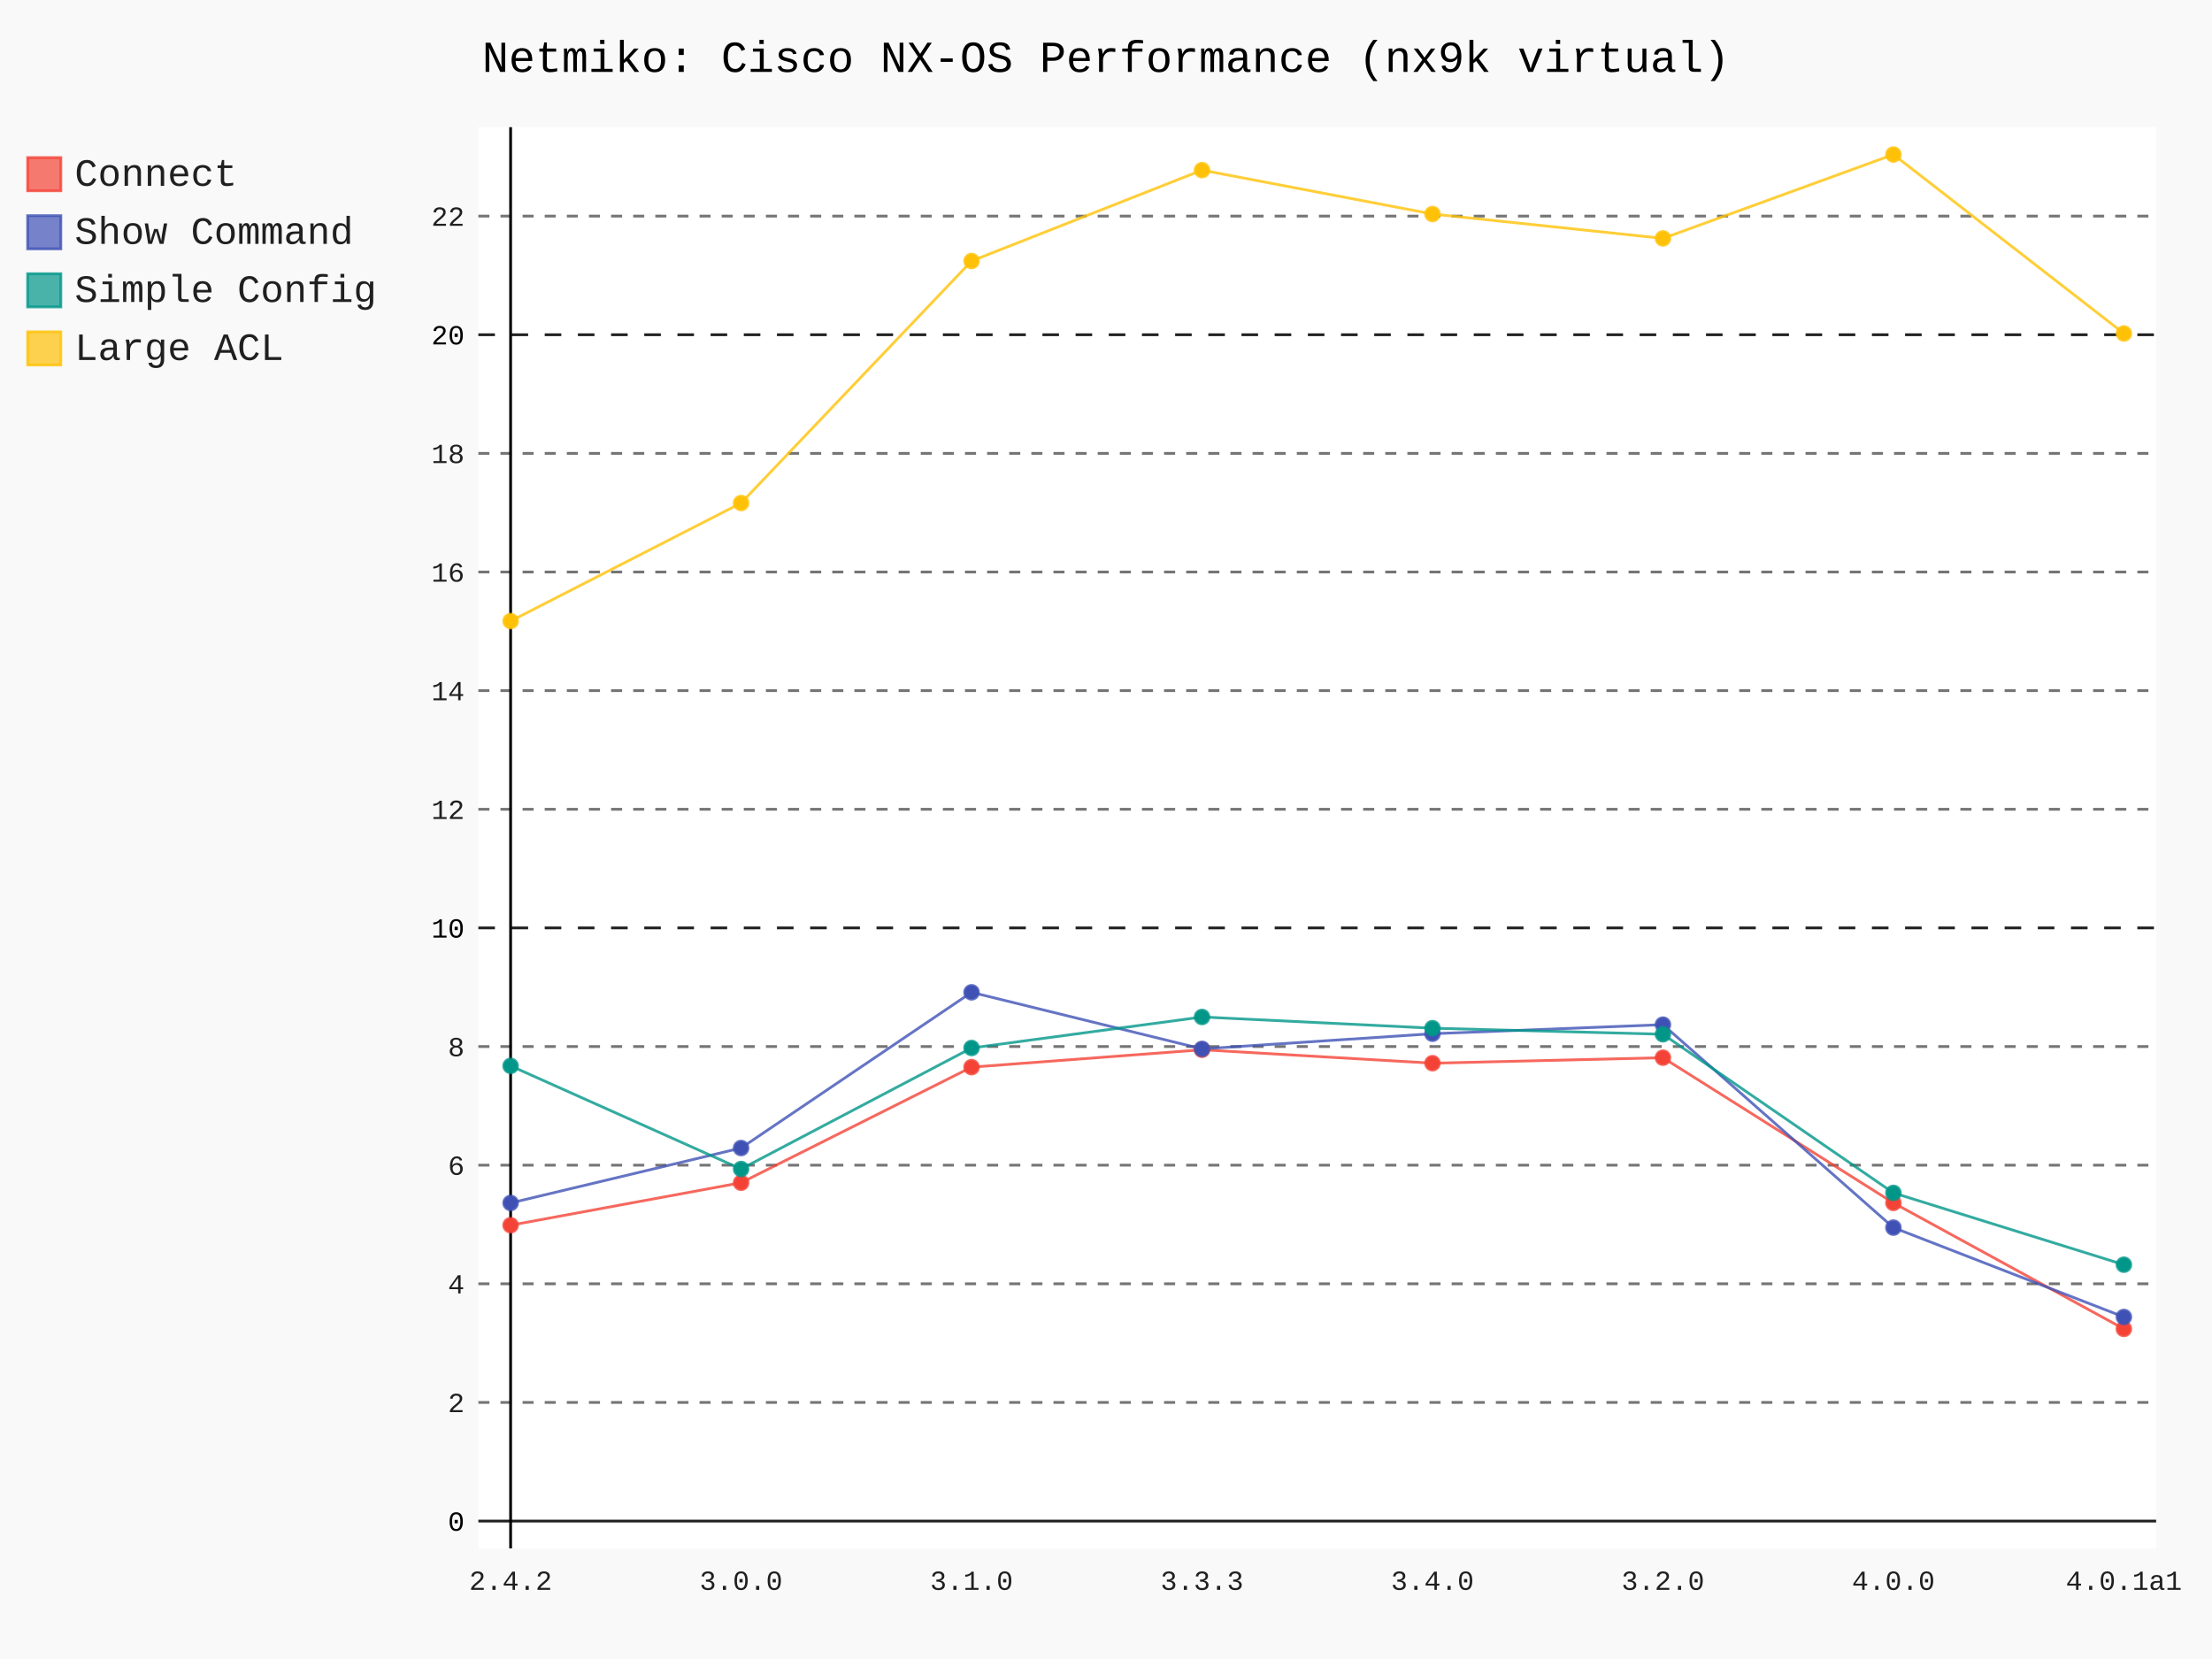
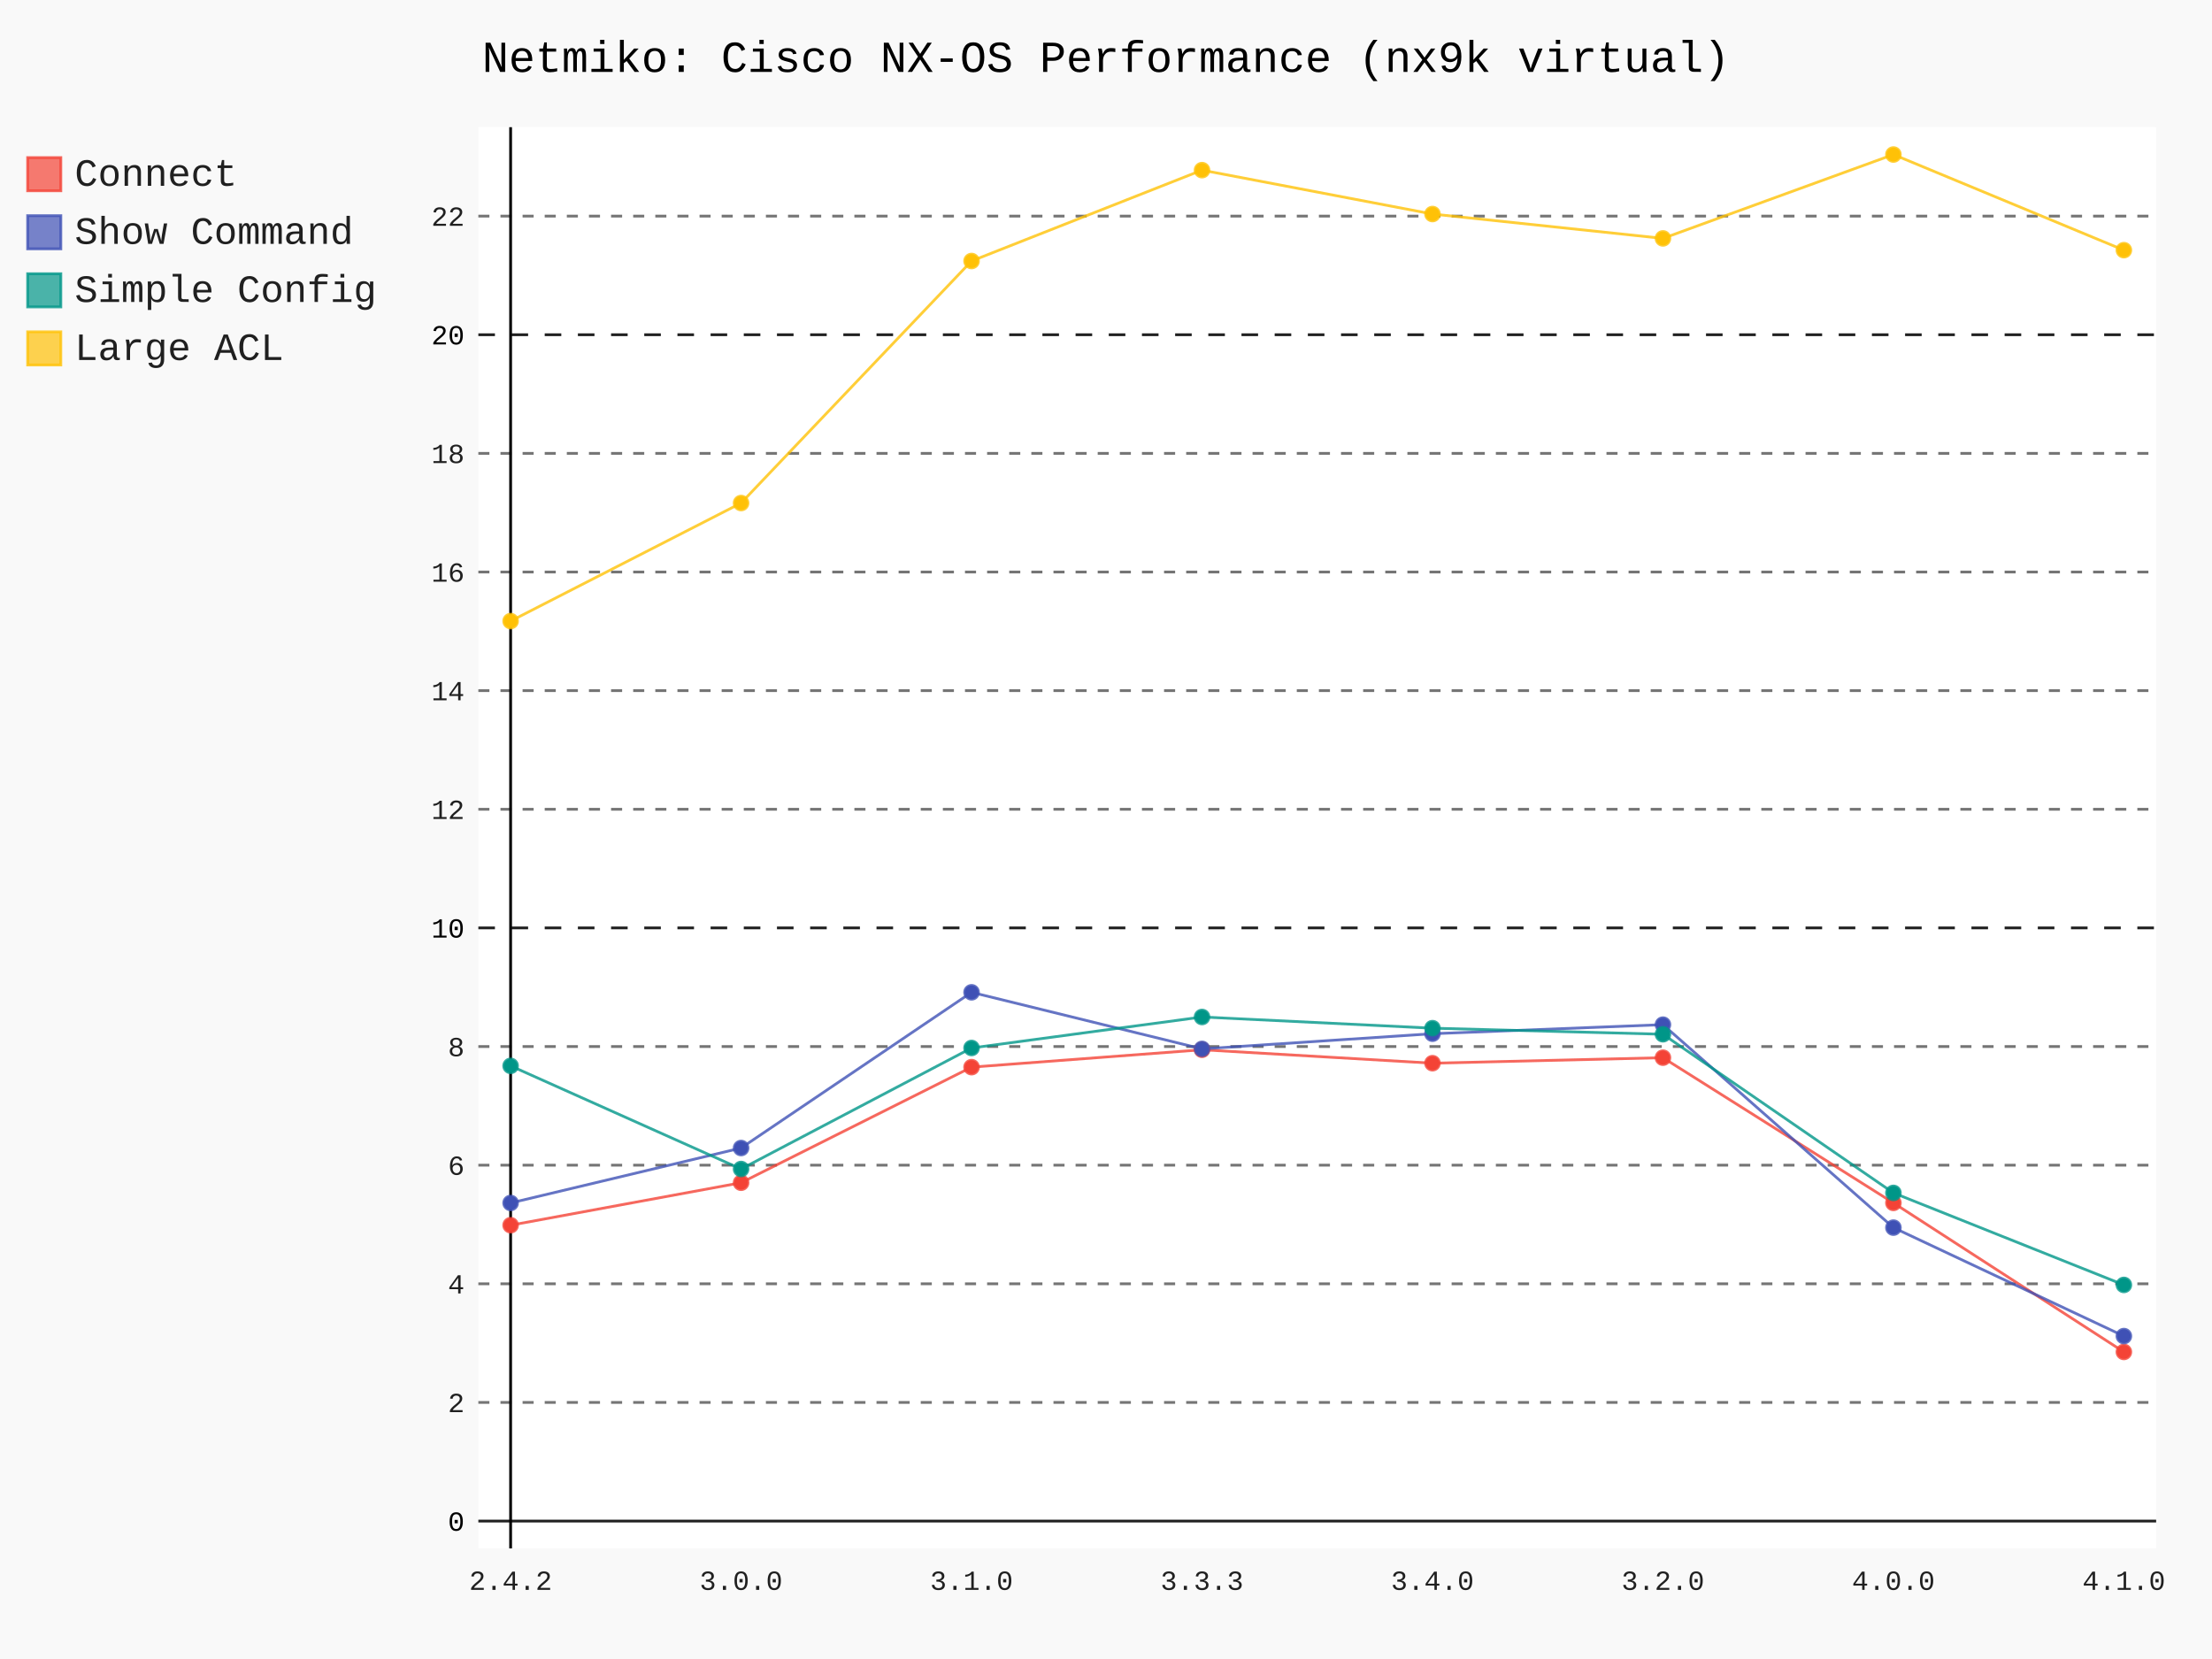
- <svg xmlns="http://www.w3.org/2000/svg" id="chart-30ee891c-f7d4-41ba-b9c9-820d7fd0b199" class="pygal-chart" viewBox="0 0 800 600">
+ <svg xmlns="http://www.w3.org/2000/svg" id="chart-97d3884c-8f7f-4a2e-8961-91f88ecf9446" class="pygal-chart" viewBox="0 0 800 600">
  <defs>
-     <style type="text/css">#chart-30ee891c-f7d4-41ba-b9c9-820d7fd0b199{-webkit-user-select:none;-webkit-font-smoothing:antialiased;font-family:Consolas,"Liberation Mono",Menlo,Courier,monospace}#chart-30ee891c-f7d4-41ba-b9c9-820d7fd0b199 .title{font-family:Consolas,"Liberation Mono",Menlo,Courier,monospace;font-size:16px}#chart-30ee891c-f7d4-41ba-b9c9-820d7fd0b199 .legends .legend text{font-family:Consolas,"Liberation Mono",Menlo,Courier,monospace;font-size:14px}#chart-30ee891c-f7d4-41ba-b9c9-820d7fd0b199 .axis text{font-family:Consolas,"Liberation Mono",Menlo,Courier,monospace;font-size:10px}#chart-30ee891c-f7d4-41ba-b9c9-820d7fd0b199 .axis text.major{font-family:Consolas,"Liberation Mono",Menlo,Courier,monospace;font-size:10px}#chart-30ee891c-f7d4-41ba-b9c9-820d7fd0b199 .text-overlay text.value{font-family:Consolas,"Liberation Mono",Menlo,Courier,monospace;font-size:16px}#chart-30ee891c-f7d4-41ba-b9c9-820d7fd0b199 .text-overlay text.label{font-family:Consolas,"Liberation Mono",Menlo,Courier,monospace;font-size:10px}#chart-30ee891c-f7d4-41ba-b9c9-820d7fd0b199 .tooltip{font-family:Consolas,"Liberation Mono",Menlo,Courier,monospace;font-size:14px}#chart-30ee891c-f7d4-41ba-b9c9-820d7fd0b199 text.no_data{font-family:Consolas,"Liberation Mono",Menlo,Courier,monospace;font-size:64px}
- #chart-30ee891c-f7d4-41ba-b9c9-820d7fd0b199{background-color:rgba(249,249,249,1)}#chart-30ee891c-f7d4-41ba-b9c9-820d7fd0b199 path,#chart-30ee891c-f7d4-41ba-b9c9-820d7fd0b199 line,#chart-30ee891c-f7d4-41ba-b9c9-820d7fd0b199 rect,#chart-30ee891c-f7d4-41ba-b9c9-820d7fd0b199 circle{-webkit-transition:150ms;-moz-transition:150ms;transition:150ms}#chart-30ee891c-f7d4-41ba-b9c9-820d7fd0b199 .graph &gt; .background{fill:rgba(249,249,249,1)}#chart-30ee891c-f7d4-41ba-b9c9-820d7fd0b199 .plot &gt; .background{fill:rgba(255,255,255,1)}#chart-30ee891c-f7d4-41ba-b9c9-820d7fd0b199 .graph{fill:rgba(0,0,0,.87)}#chart-30ee891c-f7d4-41ba-b9c9-820d7fd0b199 text.no_data{fill:rgba(0,0,0,1)}#chart-30ee891c-f7d4-41ba-b9c9-820d7fd0b199 .title{fill:rgba(0,0,0,1)}#chart-30ee891c-f7d4-41ba-b9c9-820d7fd0b199 .legends .legend text{fill:rgba(0,0,0,.87)}#chart-30ee891c-f7d4-41ba-b9c9-820d7fd0b199 .legends .legend:hover text{fill:rgba(0,0,0,1)}#chart-30ee891c-f7d4-41ba-b9c9-820d7fd0b199 .axis .line{stroke:rgba(0,0,0,1)}#chart-30ee891c-f7d4-41ba-b9c9-820d7fd0b199 .axis .guide.line{stroke:rgba(0,0,0,.54)}#chart-30ee891c-f7d4-41ba-b9c9-820d7fd0b199 .axis .major.line{stroke:rgba(0,0,0,.87)}#chart-30ee891c-f7d4-41ba-b9c9-820d7fd0b199 .axis text.major{fill:rgba(0,0,0,1)}#chart-30ee891c-f7d4-41ba-b9c9-820d7fd0b199 .axis.y .guides:hover .guide.line,#chart-30ee891c-f7d4-41ba-b9c9-820d7fd0b199 .line-graph .axis.x .guides:hover .guide.line,#chart-30ee891c-f7d4-41ba-b9c9-820d7fd0b199 .stackedline-graph .axis.x .guides:hover .guide.line,#chart-30ee891c-f7d4-41ba-b9c9-820d7fd0b199 .xy-graph .axis.x .guides:hover .guide.line{stroke:rgba(0,0,0,1)}#chart-30ee891c-f7d4-41ba-b9c9-820d7fd0b199 .axis .guides:hover text{fill:rgba(0,0,0,1)}#chart-30ee891c-f7d4-41ba-b9c9-820d7fd0b199 .reactive{fill-opacity:.7;stroke-opacity:.8}#chart-30ee891c-f7d4-41ba-b9c9-820d7fd0b199 .ci{stroke:rgba(0,0,0,.87)}#chart-30ee891c-f7d4-41ba-b9c9-820d7fd0b199 .reactive.active,#chart-30ee891c-f7d4-41ba-b9c9-820d7fd0b199 .active .reactive{fill-opacity:.8;stroke-opacity:.9;stroke-width:4}#chart-30ee891c-f7d4-41ba-b9c9-820d7fd0b199 .ci .reactive.active{stroke-width:1.5}#chart-30ee891c-f7d4-41ba-b9c9-820d7fd0b199 .series text{fill:rgba(0,0,0,1)}#chart-30ee891c-f7d4-41ba-b9c9-820d7fd0b199 .tooltip rect{fill:rgba(255,255,255,1);stroke:rgba(0,0,0,1);-webkit-transition:opacity 150ms;-moz-transition:opacity 150ms;transition:opacity 150ms}#chart-30ee891c-f7d4-41ba-b9c9-820d7fd0b199 .tooltip .label{fill:rgba(0,0,0,.87)}#chart-30ee891c-f7d4-41ba-b9c9-820d7fd0b199 .tooltip .label{fill:rgba(0,0,0,.87)}#chart-30ee891c-f7d4-41ba-b9c9-820d7fd0b199 .tooltip .legend{font-size:.8em;fill:rgba(0,0,0,.54)}#chart-30ee891c-f7d4-41ba-b9c9-820d7fd0b199 .tooltip .x_label{font-size:.6em;fill:rgba(0,0,0,1)}#chart-30ee891c-f7d4-41ba-b9c9-820d7fd0b199 .tooltip .xlink{font-size:.5em;text-decoration:underline}#chart-30ee891c-f7d4-41ba-b9c9-820d7fd0b199 .tooltip .value{font-size:1.5em}#chart-30ee891c-f7d4-41ba-b9c9-820d7fd0b199 .bound{font-size:.5em}#chart-30ee891c-f7d4-41ba-b9c9-820d7fd0b199 .max-value{font-size:.75em;fill:rgba(0,0,0,.54)}#chart-30ee891c-f7d4-41ba-b9c9-820d7fd0b199 .map-element{fill:rgba(255,255,255,1);stroke:rgba(0,0,0,.54) !important}#chart-30ee891c-f7d4-41ba-b9c9-820d7fd0b199 .map-element .reactive{fill-opacity:inherit;stroke-opacity:inherit}#chart-30ee891c-f7d4-41ba-b9c9-820d7fd0b199 .color-0,#chart-30ee891c-f7d4-41ba-b9c9-820d7fd0b199 .color-0 a:visited{stroke:#F44336;fill:#F44336}#chart-30ee891c-f7d4-41ba-b9c9-820d7fd0b199 .color-1,#chart-30ee891c-f7d4-41ba-b9c9-820d7fd0b199 .color-1 a:visited{stroke:#3F51B5;fill:#3F51B5}#chart-30ee891c-f7d4-41ba-b9c9-820d7fd0b199 .color-2,#chart-30ee891c-f7d4-41ba-b9c9-820d7fd0b199 .color-2 a:visited{stroke:#009688;fill:#009688}#chart-30ee891c-f7d4-41ba-b9c9-820d7fd0b199 .color-3,#chart-30ee891c-f7d4-41ba-b9c9-820d7fd0b199 .color-3 a:visited{stroke:#FFC107;fill:#FFC107}#chart-30ee891c-f7d4-41ba-b9c9-820d7fd0b199 .text-overlay .color-0 text{fill:black}#chart-30ee891c-f7d4-41ba-b9c9-820d7fd0b199 .text-overlay .color-1 text{fill:black}#chart-30ee891c-f7d4-41ba-b9c9-820d7fd0b199 .text-overlay .color-2 text{fill:black}#chart-30ee891c-f7d4-41ba-b9c9-820d7fd0b199 .text-overlay .color-3 text{fill:black}
- #chart-30ee891c-f7d4-41ba-b9c9-820d7fd0b199 text.no_data{text-anchor:middle}#chart-30ee891c-f7d4-41ba-b9c9-820d7fd0b199 .guide.line{fill:none}#chart-30ee891c-f7d4-41ba-b9c9-820d7fd0b199 .centered{text-anchor:middle}#chart-30ee891c-f7d4-41ba-b9c9-820d7fd0b199 .title{text-anchor:middle}#chart-30ee891c-f7d4-41ba-b9c9-820d7fd0b199 .legends .legend text{fill-opacity:1}#chart-30ee891c-f7d4-41ba-b9c9-820d7fd0b199 .axis.x text{text-anchor:middle}#chart-30ee891c-f7d4-41ba-b9c9-820d7fd0b199 .axis.x:not(.web) text[transform]{text-anchor:start}#chart-30ee891c-f7d4-41ba-b9c9-820d7fd0b199 .axis.x:not(.web) text[transform].backwards{text-anchor:end}#chart-30ee891c-f7d4-41ba-b9c9-820d7fd0b199 .axis.y text{text-anchor:end}#chart-30ee891c-f7d4-41ba-b9c9-820d7fd0b199 .axis.y text[transform].backwards{text-anchor:start}#chart-30ee891c-f7d4-41ba-b9c9-820d7fd0b199 .axis.y2 text{text-anchor:start}#chart-30ee891c-f7d4-41ba-b9c9-820d7fd0b199 .axis.y2 text[transform].backwards{text-anchor:end}#chart-30ee891c-f7d4-41ba-b9c9-820d7fd0b199 .axis .guide.line{stroke-dasharray:4,4}#chart-30ee891c-f7d4-41ba-b9c9-820d7fd0b199 .axis .major.guide.line{stroke-dasharray:6,6}#chart-30ee891c-f7d4-41ba-b9c9-820d7fd0b199 .horizontal .axis.y .guide.line,#chart-30ee891c-f7d4-41ba-b9c9-820d7fd0b199 .horizontal .axis.y2 .guide.line,#chart-30ee891c-f7d4-41ba-b9c9-820d7fd0b199 .vertical .axis.x .guide.line{opacity:0}#chart-30ee891c-f7d4-41ba-b9c9-820d7fd0b199 .horizontal .axis.always_show .guide.line,#chart-30ee891c-f7d4-41ba-b9c9-820d7fd0b199 .vertical .axis.always_show .guide.line{opacity:1 !important}#chart-30ee891c-f7d4-41ba-b9c9-820d7fd0b199 .axis.y .guides:hover .guide.line,#chart-30ee891c-f7d4-41ba-b9c9-820d7fd0b199 .axis.y2 .guides:hover .guide.line,#chart-30ee891c-f7d4-41ba-b9c9-820d7fd0b199 .axis.x .guides:hover .guide.line{opacity:1}#chart-30ee891c-f7d4-41ba-b9c9-820d7fd0b199 .axis .guides:hover text{opacity:1}#chart-30ee891c-f7d4-41ba-b9c9-820d7fd0b199 .nofill{fill:none}#chart-30ee891c-f7d4-41ba-b9c9-820d7fd0b199 .subtle-fill{fill-opacity:.2}#chart-30ee891c-f7d4-41ba-b9c9-820d7fd0b199 .dot{stroke-width:1px;fill-opacity:1}#chart-30ee891c-f7d4-41ba-b9c9-820d7fd0b199 .dot.active{stroke-width:5px}#chart-30ee891c-f7d4-41ba-b9c9-820d7fd0b199 .dot.negative{fill:transparent}#chart-30ee891c-f7d4-41ba-b9c9-820d7fd0b199 text,#chart-30ee891c-f7d4-41ba-b9c9-820d7fd0b199 tspan{stroke:none !important}#chart-30ee891c-f7d4-41ba-b9c9-820d7fd0b199 .series text.active{opacity:1}#chart-30ee891c-f7d4-41ba-b9c9-820d7fd0b199 .tooltip rect{fill-opacity:.95;stroke-width:.5}#chart-30ee891c-f7d4-41ba-b9c9-820d7fd0b199 .tooltip text{fill-opacity:1}#chart-30ee891c-f7d4-41ba-b9c9-820d7fd0b199 .showable{visibility:hidden}#chart-30ee891c-f7d4-41ba-b9c9-820d7fd0b199 .showable.shown{visibility:visible}#chart-30ee891c-f7d4-41ba-b9c9-820d7fd0b199 .gauge-background{fill:rgba(229,229,229,1);stroke:none}#chart-30ee891c-f7d4-41ba-b9c9-820d7fd0b199 .bg-lines{stroke:rgba(249,249,249,1);stroke-width:2px}</style>
+     <style type="text/css">#chart-97d3884c-8f7f-4a2e-8961-91f88ecf9446{-webkit-user-select:none;-webkit-font-smoothing:antialiased;font-family:Consolas,"Liberation Mono",Menlo,Courier,monospace}#chart-97d3884c-8f7f-4a2e-8961-91f88ecf9446 .title{font-family:Consolas,"Liberation Mono",Menlo,Courier,monospace;font-size:16px}#chart-97d3884c-8f7f-4a2e-8961-91f88ecf9446 .legends .legend text{font-family:Consolas,"Liberation Mono",Menlo,Courier,monospace;font-size:14px}#chart-97d3884c-8f7f-4a2e-8961-91f88ecf9446 .axis text{font-family:Consolas,"Liberation Mono",Menlo,Courier,monospace;font-size:10px}#chart-97d3884c-8f7f-4a2e-8961-91f88ecf9446 .axis text.major{font-family:Consolas,"Liberation Mono",Menlo,Courier,monospace;font-size:10px}#chart-97d3884c-8f7f-4a2e-8961-91f88ecf9446 .text-overlay text.value{font-family:Consolas,"Liberation Mono",Menlo,Courier,monospace;font-size:16px}#chart-97d3884c-8f7f-4a2e-8961-91f88ecf9446 .text-overlay text.label{font-family:Consolas,"Liberation Mono",Menlo,Courier,monospace;font-size:10px}#chart-97d3884c-8f7f-4a2e-8961-91f88ecf9446 .tooltip{font-family:Consolas,"Liberation Mono",Menlo,Courier,monospace;font-size:14px}#chart-97d3884c-8f7f-4a2e-8961-91f88ecf9446 text.no_data{font-family:Consolas,"Liberation Mono",Menlo,Courier,monospace;font-size:64px}
+ #chart-97d3884c-8f7f-4a2e-8961-91f88ecf9446{background-color:rgba(249,249,249,1)}#chart-97d3884c-8f7f-4a2e-8961-91f88ecf9446 path,#chart-97d3884c-8f7f-4a2e-8961-91f88ecf9446 line,#chart-97d3884c-8f7f-4a2e-8961-91f88ecf9446 rect,#chart-97d3884c-8f7f-4a2e-8961-91f88ecf9446 circle{-webkit-transition:150ms;-moz-transition:150ms;transition:150ms}#chart-97d3884c-8f7f-4a2e-8961-91f88ecf9446 .graph &gt; .background{fill:rgba(249,249,249,1)}#chart-97d3884c-8f7f-4a2e-8961-91f88ecf9446 .plot &gt; .background{fill:rgba(255,255,255,1)}#chart-97d3884c-8f7f-4a2e-8961-91f88ecf9446 .graph{fill:rgba(0,0,0,.87)}#chart-97d3884c-8f7f-4a2e-8961-91f88ecf9446 text.no_data{fill:rgba(0,0,0,1)}#chart-97d3884c-8f7f-4a2e-8961-91f88ecf9446 .title{fill:rgba(0,0,0,1)}#chart-97d3884c-8f7f-4a2e-8961-91f88ecf9446 .legends .legend text{fill:rgba(0,0,0,.87)}#chart-97d3884c-8f7f-4a2e-8961-91f88ecf9446 .legends .legend:hover text{fill:rgba(0,0,0,1)}#chart-97d3884c-8f7f-4a2e-8961-91f88ecf9446 .axis .line{stroke:rgba(0,0,0,1)}#chart-97d3884c-8f7f-4a2e-8961-91f88ecf9446 .axis .guide.line{stroke:rgba(0,0,0,.54)}#chart-97d3884c-8f7f-4a2e-8961-91f88ecf9446 .axis .major.line{stroke:rgba(0,0,0,.87)}#chart-97d3884c-8f7f-4a2e-8961-91f88ecf9446 .axis text.major{fill:rgba(0,0,0,1)}#chart-97d3884c-8f7f-4a2e-8961-91f88ecf9446 .axis.y .guides:hover .guide.line,#chart-97d3884c-8f7f-4a2e-8961-91f88ecf9446 .line-graph .axis.x .guides:hover .guide.line,#chart-97d3884c-8f7f-4a2e-8961-91f88ecf9446 .stackedline-graph .axis.x .guides:hover .guide.line,#chart-97d3884c-8f7f-4a2e-8961-91f88ecf9446 .xy-graph .axis.x .guides:hover .guide.line{stroke:rgba(0,0,0,1)}#chart-97d3884c-8f7f-4a2e-8961-91f88ecf9446 .axis .guides:hover text{fill:rgba(0,0,0,1)}#chart-97d3884c-8f7f-4a2e-8961-91f88ecf9446 .reactive{fill-opacity:.7;stroke-opacity:.8}#chart-97d3884c-8f7f-4a2e-8961-91f88ecf9446 .ci{stroke:rgba(0,0,0,.87)}#chart-97d3884c-8f7f-4a2e-8961-91f88ecf9446 .reactive.active,#chart-97d3884c-8f7f-4a2e-8961-91f88ecf9446 .active .reactive{fill-opacity:.8;stroke-opacity:.9;stroke-width:4}#chart-97d3884c-8f7f-4a2e-8961-91f88ecf9446 .ci .reactive.active{stroke-width:1.5}#chart-97d3884c-8f7f-4a2e-8961-91f88ecf9446 .series text{fill:rgba(0,0,0,1)}#chart-97d3884c-8f7f-4a2e-8961-91f88ecf9446 .tooltip rect{fill:rgba(255,255,255,1);stroke:rgba(0,0,0,1);-webkit-transition:opacity 150ms;-moz-transition:opacity 150ms;transition:opacity 150ms}#chart-97d3884c-8f7f-4a2e-8961-91f88ecf9446 .tooltip .label{fill:rgba(0,0,0,.87)}#chart-97d3884c-8f7f-4a2e-8961-91f88ecf9446 .tooltip .label{fill:rgba(0,0,0,.87)}#chart-97d3884c-8f7f-4a2e-8961-91f88ecf9446 .tooltip .legend{font-size:.8em;fill:rgba(0,0,0,.54)}#chart-97d3884c-8f7f-4a2e-8961-91f88ecf9446 .tooltip .x_label{font-size:.6em;fill:rgba(0,0,0,1)}#chart-97d3884c-8f7f-4a2e-8961-91f88ecf9446 .tooltip .xlink{font-size:.5em;text-decoration:underline}#chart-97d3884c-8f7f-4a2e-8961-91f88ecf9446 .tooltip .value{font-size:1.5em}#chart-97d3884c-8f7f-4a2e-8961-91f88ecf9446 .bound{font-size:.5em}#chart-97d3884c-8f7f-4a2e-8961-91f88ecf9446 .max-value{font-size:.75em;fill:rgba(0,0,0,.54)}#chart-97d3884c-8f7f-4a2e-8961-91f88ecf9446 .map-element{fill:rgba(255,255,255,1);stroke:rgba(0,0,0,.54) !important}#chart-97d3884c-8f7f-4a2e-8961-91f88ecf9446 .map-element .reactive{fill-opacity:inherit;stroke-opacity:inherit}#chart-97d3884c-8f7f-4a2e-8961-91f88ecf9446 .color-0,#chart-97d3884c-8f7f-4a2e-8961-91f88ecf9446 .color-0 a:visited{stroke:#F44336;fill:#F44336}#chart-97d3884c-8f7f-4a2e-8961-91f88ecf9446 .color-1,#chart-97d3884c-8f7f-4a2e-8961-91f88ecf9446 .color-1 a:visited{stroke:#3F51B5;fill:#3F51B5}#chart-97d3884c-8f7f-4a2e-8961-91f88ecf9446 .color-2,#chart-97d3884c-8f7f-4a2e-8961-91f88ecf9446 .color-2 a:visited{stroke:#009688;fill:#009688}#chart-97d3884c-8f7f-4a2e-8961-91f88ecf9446 .color-3,#chart-97d3884c-8f7f-4a2e-8961-91f88ecf9446 .color-3 a:visited{stroke:#FFC107;fill:#FFC107}#chart-97d3884c-8f7f-4a2e-8961-91f88ecf9446 .text-overlay .color-0 text{fill:black}#chart-97d3884c-8f7f-4a2e-8961-91f88ecf9446 .text-overlay .color-1 text{fill:black}#chart-97d3884c-8f7f-4a2e-8961-91f88ecf9446 .text-overlay .color-2 text{fill:black}#chart-97d3884c-8f7f-4a2e-8961-91f88ecf9446 .text-overlay .color-3 text{fill:black}
+ #chart-97d3884c-8f7f-4a2e-8961-91f88ecf9446 text.no_data{text-anchor:middle}#chart-97d3884c-8f7f-4a2e-8961-91f88ecf9446 .guide.line{fill:none}#chart-97d3884c-8f7f-4a2e-8961-91f88ecf9446 .centered{text-anchor:middle}#chart-97d3884c-8f7f-4a2e-8961-91f88ecf9446 .title{text-anchor:middle}#chart-97d3884c-8f7f-4a2e-8961-91f88ecf9446 .legends .legend text{fill-opacity:1}#chart-97d3884c-8f7f-4a2e-8961-91f88ecf9446 .axis.x text{text-anchor:middle}#chart-97d3884c-8f7f-4a2e-8961-91f88ecf9446 .axis.x:not(.web) text[transform]{text-anchor:start}#chart-97d3884c-8f7f-4a2e-8961-91f88ecf9446 .axis.x:not(.web) text[transform].backwards{text-anchor:end}#chart-97d3884c-8f7f-4a2e-8961-91f88ecf9446 .axis.y text{text-anchor:end}#chart-97d3884c-8f7f-4a2e-8961-91f88ecf9446 .axis.y text[transform].backwards{text-anchor:start}#chart-97d3884c-8f7f-4a2e-8961-91f88ecf9446 .axis.y2 text{text-anchor:start}#chart-97d3884c-8f7f-4a2e-8961-91f88ecf9446 .axis.y2 text[transform].backwards{text-anchor:end}#chart-97d3884c-8f7f-4a2e-8961-91f88ecf9446 .axis .guide.line{stroke-dasharray:4,4}#chart-97d3884c-8f7f-4a2e-8961-91f88ecf9446 .axis .major.guide.line{stroke-dasharray:6,6}#chart-97d3884c-8f7f-4a2e-8961-91f88ecf9446 .horizontal .axis.y .guide.line,#chart-97d3884c-8f7f-4a2e-8961-91f88ecf9446 .horizontal .axis.y2 .guide.line,#chart-97d3884c-8f7f-4a2e-8961-91f88ecf9446 .vertical .axis.x .guide.line{opacity:0}#chart-97d3884c-8f7f-4a2e-8961-91f88ecf9446 .horizontal .axis.always_show .guide.line,#chart-97d3884c-8f7f-4a2e-8961-91f88ecf9446 .vertical .axis.always_show .guide.line{opacity:1 !important}#chart-97d3884c-8f7f-4a2e-8961-91f88ecf9446 .axis.y .guides:hover .guide.line,#chart-97d3884c-8f7f-4a2e-8961-91f88ecf9446 .axis.y2 .guides:hover .guide.line,#chart-97d3884c-8f7f-4a2e-8961-91f88ecf9446 .axis.x .guides:hover .guide.line{opacity:1}#chart-97d3884c-8f7f-4a2e-8961-91f88ecf9446 .axis .guides:hover text{opacity:1}#chart-97d3884c-8f7f-4a2e-8961-91f88ecf9446 .nofill{fill:none}#chart-97d3884c-8f7f-4a2e-8961-91f88ecf9446 .subtle-fill{fill-opacity:.2}#chart-97d3884c-8f7f-4a2e-8961-91f88ecf9446 .dot{stroke-width:1px;fill-opacity:1}#chart-97d3884c-8f7f-4a2e-8961-91f88ecf9446 .dot.active{stroke-width:5px}#chart-97d3884c-8f7f-4a2e-8961-91f88ecf9446 .dot.negative{fill:transparent}#chart-97d3884c-8f7f-4a2e-8961-91f88ecf9446 text,#chart-97d3884c-8f7f-4a2e-8961-91f88ecf9446 tspan{stroke:none !important}#chart-97d3884c-8f7f-4a2e-8961-91f88ecf9446 .series text.active{opacity:1}#chart-97d3884c-8f7f-4a2e-8961-91f88ecf9446 .tooltip rect{fill-opacity:.95;stroke-width:.5}#chart-97d3884c-8f7f-4a2e-8961-91f88ecf9446 .tooltip text{fill-opacity:1}#chart-97d3884c-8f7f-4a2e-8961-91f88ecf9446 .showable{visibility:hidden}#chart-97d3884c-8f7f-4a2e-8961-91f88ecf9446 .showable.shown{visibility:visible}#chart-97d3884c-8f7f-4a2e-8961-91f88ecf9446 .gauge-background{fill:rgba(229,229,229,1);stroke:none}#chart-97d3884c-8f7f-4a2e-8961-91f88ecf9446 .bg-lines{stroke:rgba(249,249,249,1);stroke-width:2px}</style>
  </defs>
  <g class="graph line-graph vertical">
    <rect x="0" y="0" width="800" height="600" class="background" />
    <g transform="translate(173, 46)" class="plot">
      <rect x="0" y="0" width="606.8" height="514" class="background" />
      <g class="axis y always_show">
        <g class="guides">
          <path d="M0 504.115 h606.8" class="axis major line" />
          <text x="-5" y="507.615" class="major">0</text>
        </g>
        <g class="guides">
          <path d="M0 461.21 h606.8" class="guide line" />
          <text x="-5" y="464.71" class="">2</text>
        </g>
        <g class="guides">
          <path d="M0 418.305 h606.8" class="guide line" />
          <text x="-5" y="421.805" class="">4</text>
        </g>
        <g class="guides">
          <path d="M0 375.4 h606.8" class="guide line" />
          <text x="-5" y="378.9" class="">6</text>
        </g>
        <g class="guides">
          <path d="M0 332.495 h606.8" class="guide line" />
          <text x="-5" y="335.995" class="">8</text>
        </g>
        <g class="guides">
          <path d="M0 289.59 h606.8" class="major guide line" />
          <text x="-5" y="293.09" class="major">10</text>
        </g>
        <g class="guides">
          <path d="M0 246.685 h606.8" class="guide line" />
          <text x="-5" y="250.185" class="">12</text>
        </g>
        <g class="guides">
          <path d="M0 203.78 h606.8" class="guide line" />
          <text x="-5" y="207.28" class="">14</text>
        </g>
        <g class="guides">
          <path d="M0 160.874 h606.8" class="guide line" />
          <text x="-5" y="164.374" class="">16</text>
        </g>
        <g class="guides">
          <path d="M0 117.969 h606.8" class="guide line" />
          <text x="-5" y="121.469" class="">18</text>
        </g>
        <g class="guides">
          <path d="M0 75.064 h606.8" class="major guide line" />
          <text x="-5" y="78.564" class="major">20</text>
        </g>
        <g class="guides">
          <path d="M0 32.159 h606.8" class="guide line" />
          <text x="-5" y="35.659" class="">22</text>
        </g>
      </g>
      <g class="axis x">
        <g class="guides">
          <path d="M11.669 0 v514" class="line" />
          <text x="11.669" y="529.0" class="">2.4.2</text>
        </g>
        <g class="guides">
          <path d="M95.021 0 v514" class="guide line" />
          <text x="95.021" y="529.0" class="">3.0.0</text>
        </g>
        <g class="guides">
          <path d="M178.373 0 v514" class="guide line" />
          <text x="178.373" y="529.0" class="">3.1.0</text>
        </g>
        <g class="guides">
          <path d="M261.724 0 v514" class="guide line" />
          <text x="261.724" y="529.0" class="">3.3.3</text>
        </g>
        <g class="guides">
          <path d="M345.076 0 v514" class="guide line" />
          <text x="345.076" y="529.0" class="">3.4.0</text>
        </g>
        <g class="guides">
          <path d="M428.427 0 v514" class="guide line" />
          <text x="428.427" y="529.0" class="">3.2.0</text>
        </g>
        <g class="guides">
          <path d="M511.779 0 v514" class="guide line" />
          <text x="511.779" y="529.0" class="">4.0.0</text>
        </g>
        <g class="guides">
          <path d="M595.131 0 v514" class="guide line" />
-           <text x="595.131" y="529.0" class="">4.0.1a1</text>
+           <text x="595.131" y="529.0" class="">4.1.0</text>
        </g>
      </g>
      <g class="series serie-0 color-0">
-         <path d="M11.669 397.116 L95.021 381.75 178.373 339.949 261.724 333.661 345.076 338.518 428.427 336.527 511.779 389.047 595.131 434.615" class="line reactive nofill" />
+         <path d="M11.669 397.116 L95.021 381.75 178.373 339.949 261.724 333.661 345.076 338.518 428.427 336.527 511.779 389.047 595.131 442.95" class="line reactive nofill" />
      </g>
      <g class="series serie-1 color-1">
-         <path d="M11.669 389.07 L95.021 369.197 178.373 312.884 261.724 333.347 345.076 327.859 428.427 324.578 511.779 397.989 595.131 430.306" class="line reactive nofill" />
+         <path d="M11.669 389.07 L95.021 369.197 178.373 312.884 261.724 333.347 345.076 327.859 428.427 324.578 511.779 397.989 595.131 437.215" class="line reactive nofill" />
      </g>
      <g class="series serie-2 color-2">
-         <path d="M11.669 339.485 L95.021 376.79 178.373 333.016 261.724 321.81 345.076 325.857 428.427 328.052 511.779 385.429 595.131 411.397" class="line reactive nofill" />
+         <path d="M11.669 339.485 L95.021 376.79 178.373 333.016 261.724 321.81 345.076 325.857 428.427 328.052 511.779 385.429 595.131 418.708" class="line reactive nofill" />
      </g>
      <g class="series serie-3 color-3">
-         <path d="M11.669 178.621 L95.021 135.93 178.373 48.398 261.724 15.532 345.076 31.41 428.427 40.221 511.779 9.885 595.131 74.608" class="line reactive nofill" />
+         <path d="M11.669 178.621 L95.021 135.93 178.373 48.398 261.724 15.532 345.076 31.41 428.427 40.221 511.779 9.885 595.131 44.472" class="line reactive nofill" />
      </g>
    </g>
    <g class="titles">
      <text x="400.0" y="26" class="title plot_title">Netmiko: Cisco NX-OS Performance (nx9k virtual)</text>
    </g>
    <g transform="translate(173, 46)" class="plot overlay">
      <g class="series serie-0 color-0">
        <g class="dots">
          <circle cx="11.669" cy="397.116" r="2.5" class="dot reactive tooltip-trigger" />
        </g>
        <g class="dots">
          <circle cx="95.021" cy="381.75" r="2.5" class="dot reactive tooltip-trigger" />
        </g>
        <g class="dots">
          <circle cx="178.373" cy="339.949" r="2.5" class="dot reactive tooltip-trigger" />
        </g>
        <g class="dots">
          <circle cx="261.724" cy="333.661" r="2.5" class="dot reactive tooltip-trigger" />
        </g>
        <g class="dots">
          <circle cx="345.076" cy="338.518" r="2.5" class="dot reactive tooltip-trigger" />
        </g>
        <g class="dots">
          <circle cx="428.427" cy="336.527" r="2.5" class="dot reactive tooltip-trigger" />
        </g>
        <g class="dots">
          <circle cx="511.779" cy="389.047" r="2.5" class="dot reactive tooltip-trigger" />
        </g>
        <g class="dots">
-           <circle cx="595.131" cy="434.615" r="2.5" class="dot reactive tooltip-trigger" />
+           <circle cx="595.131" cy="442.95" r="2.5" class="dot reactive tooltip-trigger" />
        </g>
      </g>
      <g class="series serie-1 color-1">
        <g class="dots">
          <circle cx="11.669" cy="389.07" r="2.5" class="dot reactive tooltip-trigger" />
        </g>
        <g class="dots">
          <circle cx="95.021" cy="369.197" r="2.5" class="dot reactive tooltip-trigger" />
        </g>
        <g class="dots">
          <circle cx="178.373" cy="312.884" r="2.5" class="dot reactive tooltip-trigger" />
        </g>
        <g class="dots">
          <circle cx="261.724" cy="333.347" r="2.5" class="dot reactive tooltip-trigger" />
        </g>
        <g class="dots">
          <circle cx="345.076" cy="327.859" r="2.5" class="dot reactive tooltip-trigger" />
        </g>
        <g class="dots">
          <circle cx="428.427" cy="324.578" r="2.5" class="dot reactive tooltip-trigger" />
        </g>
        <g class="dots">
          <circle cx="511.779" cy="397.989" r="2.5" class="dot reactive tooltip-trigger" />
        </g>
        <g class="dots">
-           <circle cx="595.131" cy="430.306" r="2.5" class="dot reactive tooltip-trigger" />
+           <circle cx="595.131" cy="437.215" r="2.5" class="dot reactive tooltip-trigger" />
        </g>
      </g>
      <g class="series serie-2 color-2">
        <g class="dots">
          <circle cx="11.669" cy="339.485" r="2.5" class="dot reactive tooltip-trigger" />
        </g>
        <g class="dots">
          <circle cx="95.021" cy="376.79" r="2.5" class="dot reactive tooltip-trigger" />
        </g>
        <g class="dots">
          <circle cx="178.373" cy="333.016" r="2.5" class="dot reactive tooltip-trigger" />
        </g>
        <g class="dots">
          <circle cx="261.724" cy="321.81" r="2.5" class="dot reactive tooltip-trigger" />
        </g>
        <g class="dots">
          <circle cx="345.076" cy="325.857" r="2.5" class="dot reactive tooltip-trigger" />
        </g>
        <g class="dots">
          <circle cx="428.427" cy="328.052" r="2.5" class="dot reactive tooltip-trigger" />
        </g>
        <g class="dots">
          <circle cx="511.779" cy="385.429" r="2.5" class="dot reactive tooltip-trigger" />
        </g>
        <g class="dots">
-           <circle cx="595.131" cy="411.397" r="2.5" class="dot reactive tooltip-trigger" />
+           <circle cx="595.131" cy="418.708" r="2.5" class="dot reactive tooltip-trigger" />
        </g>
      </g>
      <g class="series serie-3 color-3">
        <g class="dots">
          <circle cx="11.669" cy="178.621" r="2.5" class="dot reactive tooltip-trigger" />
        </g>
        <g class="dots">
          <circle cx="95.021" cy="135.93" r="2.5" class="dot reactive tooltip-trigger" />
        </g>
        <g class="dots">
          <circle cx="178.373" cy="48.398" r="2.5" class="dot reactive tooltip-trigger" />
        </g>
        <g class="dots">
          <circle cx="261.724" cy="15.532" r="2.5" class="dot reactive tooltip-trigger" />
        </g>
        <g class="dots">
          <circle cx="345.076" cy="31.41" r="2.5" class="dot reactive tooltip-trigger" />
        </g>
        <g class="dots">
          <circle cx="428.427" cy="40.221" r="2.5" class="dot reactive tooltip-trigger" />
        </g>
        <g class="dots">
          <circle cx="511.779" cy="9.885" r="2.5" class="dot reactive tooltip-trigger" />
        </g>
        <g class="dots">
-           <circle cx="595.131" cy="74.608" r="2.5" class="dot reactive tooltip-trigger" />
+           <circle cx="595.131" cy="44.472" r="2.5" class="dot reactive tooltip-trigger" />
        </g>
      </g>
    </g>
    <g transform="translate(173, 46)" class="plot text-overlay">
      <g class="series serie-0 color-0" />
      <g class="series serie-1 color-1" />
      <g class="series serie-2 color-2" />
      <g class="series serie-3 color-3" />
    </g>
    <g transform="translate(173, 46)" class="plot tooltip-overlay">
      <g transform="translate(0 0)" style="opacity: 0" class="tooltip">
        <rect rx="0" ry="0" width="0" height="0" class="tooltip-box" />
        <g class="text" />
      </g>
    </g>
    <g transform="translate(10, 56)" class="legends">
      <g id="activate-serie-0" class="legend reactive activate-serie">
        <rect x="0.0" y="1.0" width="12" height="12" class="color-0 reactive" />
        <text x="17.0" y="11.2">Connect</text>
      </g>
      <g id="activate-serie-1" class="legend reactive activate-serie">
        <rect x="0.0" y="22.0" width="12" height="12" class="color-1 reactive" />
        <text x="17.0" y="32.2">Show Command</text>
      </g>
      <g id="activate-serie-2" class="legend reactive activate-serie">
        <rect x="0.0" y="43.0" width="12" height="12" class="color-2 reactive" />
        <text x="17.0" y="53.2">Simple Config</text>
      </g>
      <g id="activate-serie-3" class="legend reactive activate-serie">
        <rect x="0.0" y="64.0" width="12" height="12" class="color-3 reactive" />
        <text x="17.0" y="74.2">Large ACL</text>
      </g>
    </g>
    <g transform="translate(790, 56)" class="legends" />
  </g>
</svg>
